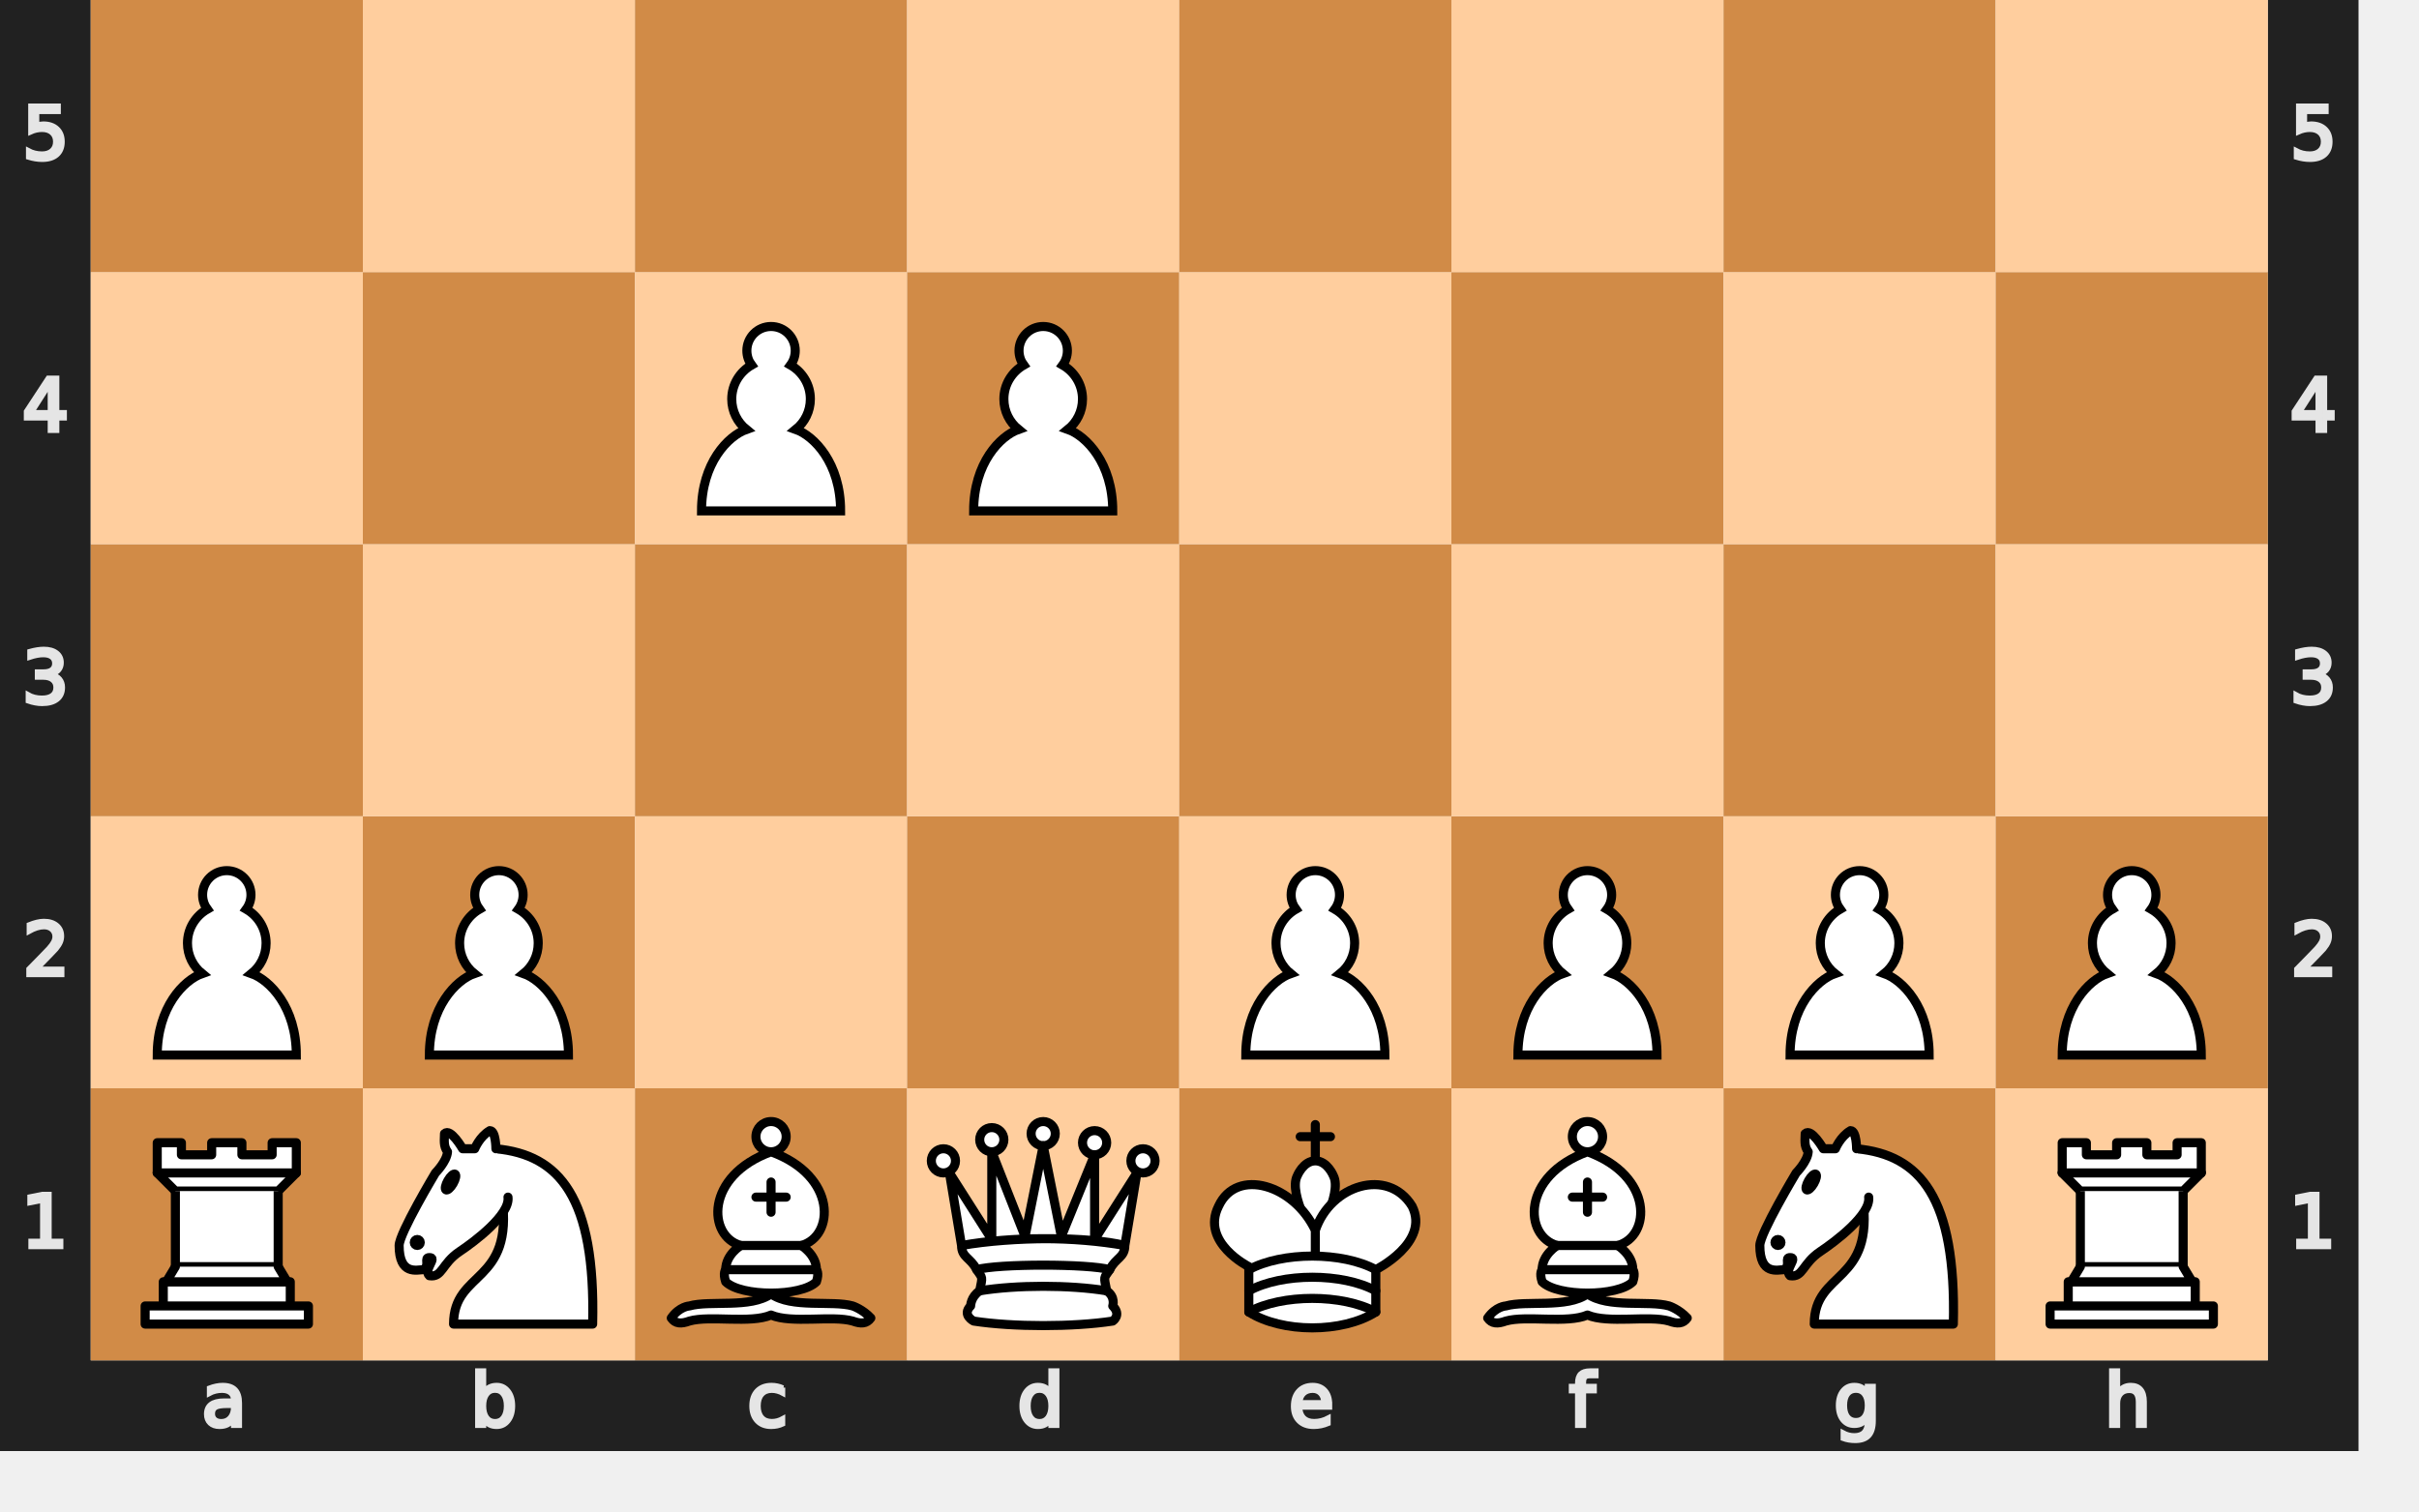
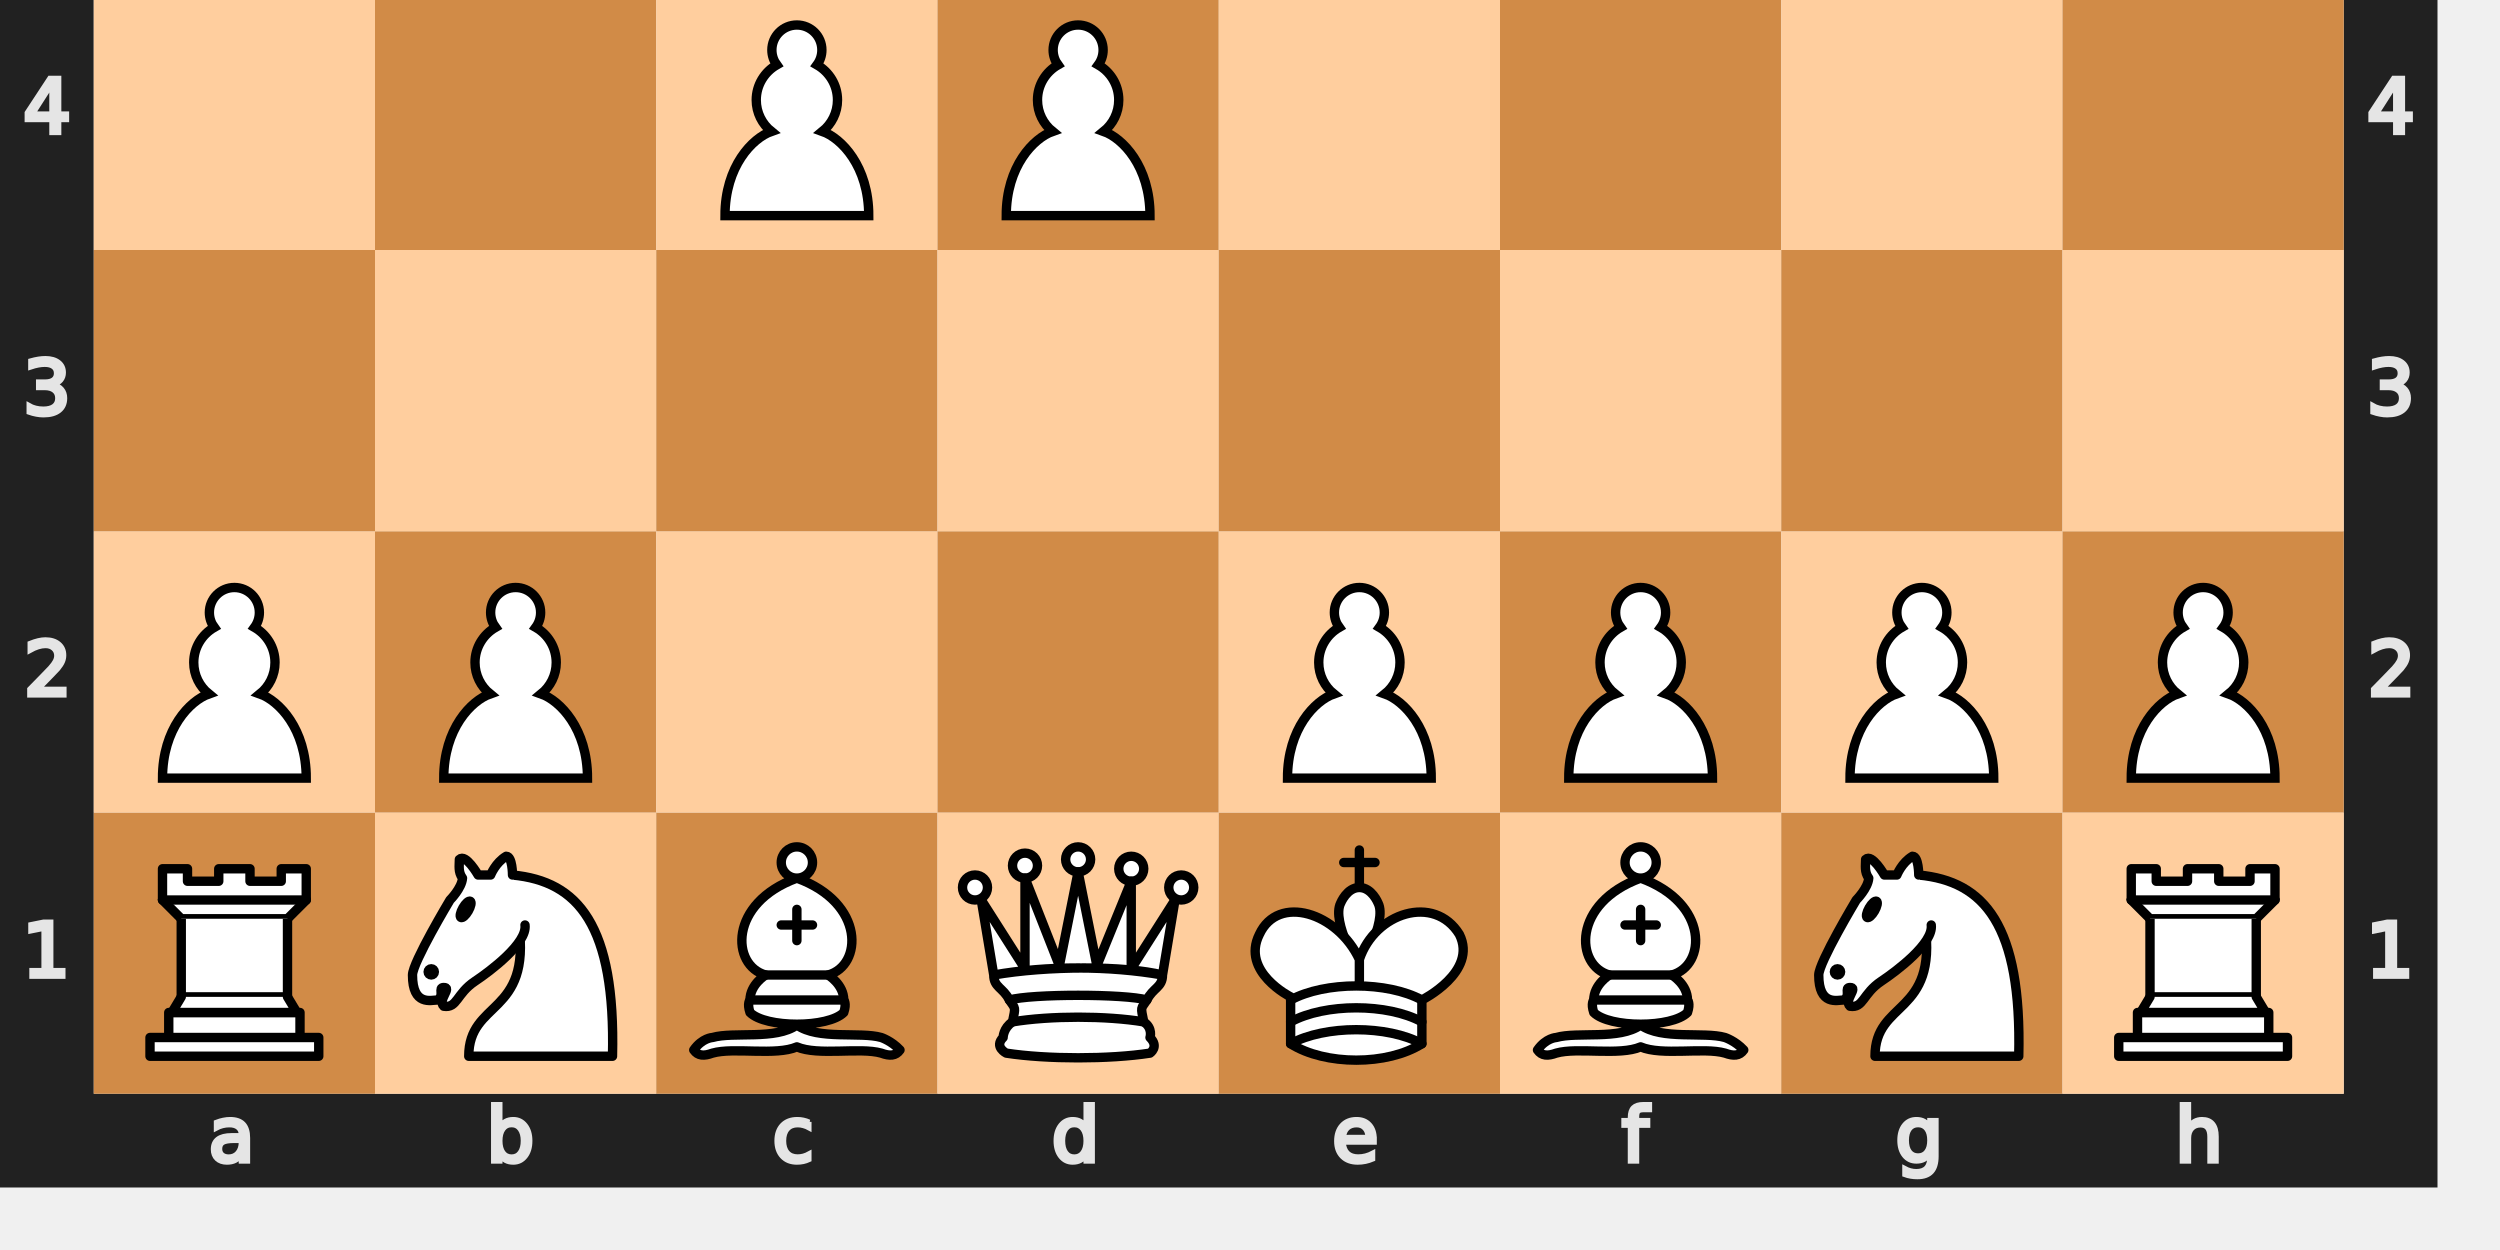
- <svg xmlns="http://www.w3.org/2000/svg" xmlns:xlink="http://www.w3.org/1999/xlink" viewBox="0 150.0 400 250.0" width="400" height="250.0">
+ <svg xmlns="http://www.w3.org/2000/svg" xmlns:xlink="http://www.w3.org/1999/xlink" viewBox="0 200.0 400 200.0" width="400" height="200.0">
  <defs>
    <g id="white-pawn" class="white pawn">
      <path d="M22.5 9c-2.21 0-4 1.79-4 4 0 .89.29 1.71.78 2.38C17.33 16.5 16 18.59 16 21c0 2.03.94 3.84 2.41 5.03-3 1.06-7.41 5.55-7.41 13.47h23c0-7.92-4.41-12.41-7.41-13.47 1.47-1.19 2.41-3 2.41-5.03 0-2.41-1.33-4.5-3.28-5.62.49-.67.78-1.49.78-2.38 0-2.21-1.79-4-4-4z" fill="#fff" stroke="#000" stroke-width="1.5" stroke-linecap="round" />
    </g>
    <g id="white-knight" class="white knight" fill="none" fill-rule="evenodd" stroke="#000" stroke-width="1.5" stroke-linecap="round" stroke-linejoin="round">
      <path d="M 22,10 C 32.5,11 38.5,18 38,39 L 15,39 C 15,30 25,32.5 23,18" style="fill:#ffffff; stroke:#000000;" />
      <path d="M 24,18 C 24.38,20.91 18.45,25.37 16,27 C 13,29 13.18,31.34 11,31 C 9.958,30.06 12.41,27.96 11,28 C 10,28 11.19,29.23 10,30 C 9,30 5.997,31 6,26 C 6,24 12,14 12,14 C 12,14 13.89,12.1 14,10.5 C 13.27,9.506 13.5,8.5 13.5,7.5 C 14.5,6.5 16.5,10 16.5,10 L 18.5,10 C 18.5,10 19.28,8.008 21,7 C 22,7 22,10 22,10" style="fill:#ffffff; stroke:#000000;" />
      <path d="M 9.5 25.5 A 0.5 0.5 0 1 1 8.5,25.5 A 0.5 0.5 0 1 1 9.5 25.5 z" style="fill:#000000; stroke:#000000;" />
      <path d="M 15 15.5 A 0.5 1.5 0 1 1 14,15.5 A 0.5 1.5 0 1 1 15 15.5 z" transform="matrix(0.866,0.5,-0.5,0.866,9.693,-5.173)" style="fill:#000000; stroke:#000000;" />
    </g>
    <g id="white-bishop" class="white bishop" fill="none" fill-rule="evenodd" stroke="#000" stroke-width="1.5" stroke-linecap="round" stroke-linejoin="round">
      <g fill="#fff" stroke-linecap="butt">
        <path d="M9 36c3.39-.97 10.11.43 13.5-2 3.39 2.43 10.11 1.03 13.5 2 0 0 1.65.54 3 2-.68.97-1.65.99-3 .5-3.39-.97-10.11.46-13.5-1-3.39 1.46-10.11.03-13.5 1-1.354.49-2.323.47-3-.5 1.354-1.94 3-2 3-2zM15 32c2.5 2.5 12.5 2.5 15 0 .5-1.5 0-2 0-2 0-2.5-2.5-4-2.5-4 5.5-1.5 6-11.5-5-15.5-11 4-10.5 14-5 15.5 0 0-2.5 1.5-2.5 4 0 0-.5.5 0 2zM25 8a2.5 2.5 0 1 1-5 0 2.5 2.5 0 1 1 5 0z" />
      </g>
      <path d="M17.5 26h10M15 30h15m-7.5-14.5v5M20 18h5" stroke-linejoin="miter" />
    </g>
    <g id="white-rook" class="white rook" fill="#fff" fill-rule="evenodd" stroke="#000" stroke-width="1.5" stroke-linecap="round" stroke-linejoin="round">
      <path d="M9 39h27v-3H9v3zM12 36v-4h21v4H12zM11 14V9h4v2h5V9h5v2h5V9h4v5" stroke-linecap="butt" />
      <path d="M34 14l-3 3H14l-3-3" />
      <path d="M31 17v12.5H14V17" stroke-linecap="butt" stroke-linejoin="miter" />
      <path d="M31 29.5l1.5 2.5h-20l1.5-2.5" />
      <path d="M11 14h23" fill="none" stroke-linejoin="miter" />
    </g>
    <g id="white-queen" class="white queen" fill="#fff" fill-rule="evenodd" stroke="#000" stroke-width="1.5" stroke-linecap="round" stroke-linejoin="round">
      <path d="M8 12a2 2 0 1 1-4 0 2 2 0 1 1 4 0zM24.5 7.5a2 2 0 1 1-4 0 2 2 0 1 1 4 0zM41 12a2 2 0 1 1-4 0 2 2 0 1 1 4 0zM16 8.5a2 2 0 1 1-4 0 2 2 0 1 1 4 0zM33 9a2 2 0 1 1-4 0 2 2 0 1 1 4 0z" />
      <path d="M9 26c8.5-1.5 21-1.5 27 0l2-12-7 11V11l-5.5 13.5-3-15-3 15-5.5-14V25L7 14l2 12zM9 26c0 2 1.5 2 2.5 4 1 1.5 1 1 .5 3.5-1.5 1-1.5 2.5-1.5 2.5-1.5 1.5.5 2.5.5 2.5 6.5 1 16.5 1 23 0 0 0 1.5-1 0-2.5 0 0 .5-1.5-1-2.5-.5-2.5-.5-2 .5-3.5 1-2 2.5-2 2.5-4-8.5-1.5-18.5-1.5-27 0z" stroke-linecap="butt" />
      <path d="M11.5 30c3.5-1 18.5-1 22 0M12 33.5c6-1 15-1 21 0" fill="none" />
    </g>
    <g id="white-king" class="white king" fill="none" fill-rule="evenodd" stroke="#000" stroke-width="1.5" stroke-linecap="round" stroke-linejoin="round">
      <path d="M22.5 11.63V6M20 8h5" stroke-linejoin="miter" />
      <path d="M22.5 25s4.5-7.5 3-10.5c0 0-1-2.5-3-2.5s-3 2.5-3 2.5c-1.5 3 3 10.5 3 10.5" fill="#fff" stroke-linecap="butt" stroke-linejoin="miter" />
      <path d="M11.5 37c5.5 3.5 15.5 3.5 21 0v-7s9-4.5 6-10.5c-4-6.5-13.5-3.5-16 4V27v-3.5c-3.5-7.5-13-10.5-16-4-3 6 5 10 5 10V37z" fill="#fff" />
      <path d="M11.5 30c5.5-3 15.5-3 21 0m-21 3.5c5.5-3 15.5-3 21 0m-21 3.5c5.5-3 15.5-3 21 0" />
    </g>
  </defs>
  <rect x="7.5" y="7.5" width="375" height="375" fill="none" stroke="#212121" stroke-width="15" />
  <g transform="translate(20, 1) scale(0.75, 0.75)" fill="#e5e5e5" stroke="#e5e5e5">
    <path d="M23.328 10.016q-1.742 0-2.414.398-.672.398-.672 1.36 0 .765.5 1.218.508.445 1.375.445 1.196 0 1.914-.843.727-.852.727-2.258v-.32zm2.867-.594v4.992h-1.437v-1.328q-.492.797-1.227 1.18-.734.375-1.797.375-1.343 0-2.14-.75-.79-.758-.79-2.024 0-1.476.985-2.226.992-.75 2.953-.75h2.016V8.75q0-.992-.656-1.531-.649-.547-1.829-.547-.75 0-1.46.18-.711.18-1.368.539V6.062q.79-.304 1.532-.453.742-.156 1.445-.156 1.898 0 2.836.984.937.985.937 2.985z" />
  </g>
  <g transform="translate(20, 375) scale(0.75, 0.75)" fill="#e5e5e5" stroke="#e5e5e5">
    <path d="M23.328 10.016q-1.742 0-2.414.398-.672.398-.672 1.36 0 .765.5 1.218.508.445 1.375.445 1.196 0 1.914-.843.727-.852.727-2.258v-.32zm2.867-.594v4.992h-1.437v-1.328q-.492.797-1.227 1.18-.734.375-1.797.375-1.343 0-2.14-.75-.79-.758-.79-2.024 0-1.476.985-2.226.992-.75 2.953-.75h2.016V8.75q0-.992-.656-1.531-.649-.547-1.829-.547-.75 0-1.46.18-.711.18-1.368.539V6.062q.79-.304 1.532-.453.742-.156 1.445-.156 1.898 0 2.836.984.937.985.937 2.985z" />
  </g>
  <g transform="translate(65, 1) scale(0.75, 0.75)" fill="#e5e5e5" stroke="#e5e5e5">
    <path d="M24.922 10.047q0-1.586-.656-2.485-.649-.906-1.79-.906-1.14 0-1.796.906-.649.899-.649 2.485 0 1.586.649 2.492.656.898 1.797.898 1.14 0 1.789-.898.656-.906.656-2.492zm-4.89-3.055q.452-.781 1.14-1.156.695-.383 1.656-.383 1.594 0 2.586 1.266 1 1.265 1 3.328 0 2.062-1 3.328-.992 1.266-2.586 1.266-.96 0-1.656-.375-.688-.383-1.14-1.164v1.312h-1.446V2.258h1.445z" />
  </g>
  <g transform="translate(65, 375) scale(0.75, 0.75)" fill="#e5e5e5" stroke="#e5e5e5">
    <path d="M24.922 10.047q0-1.586-.656-2.485-.649-.906-1.79-.906-1.14 0-1.796.906-.649.899-.649 2.485 0 1.586.649 2.492.656.898 1.797.898 1.14 0 1.789-.898.656-.906.656-2.492zm-4.89-3.055q.452-.781 1.14-1.156.695-.383 1.656-.383 1.594 0 2.586 1.266 1 1.265 1 3.328 0 2.062-1 3.328-.992 1.266-2.586 1.266-.96 0-1.656-.375-.688-.383-1.14-1.164v1.312h-1.446V2.258h1.445z" />
  </g>
  <g transform="translate(110, 1) scale(0.75, 0.75)" fill="#e5e5e5" stroke="#e5e5e5">
    <path d="M25.96 6v1.344q-.608-.336-1.226-.5-.609-.172-1.234-.172-1.398 0-2.172.89-.773.883-.773 2.485 0 1.601.773 2.492.774.883 2.172.883.625 0 1.234-.164.618-.172 1.227-.508v1.328q-.602.281-1.25.422-.64.14-1.367.14-1.977 0-3.14-1.242-1.165-1.242-1.165-3.351 0-2.14 1.172-3.367 1.18-1.227 3.227-1.227.664 0 1.296.14.633.134 1.227.407z" />
  </g>
  <g transform="translate(110, 375) scale(0.75, 0.75)" fill="#e5e5e5" stroke="#e5e5e5">
    <path d="M25.96 6v1.344q-.608-.336-1.226-.5-.609-.172-1.234-.172-1.398 0-2.172.89-.773.883-.773 2.485 0 1.601.773 2.492.774.883 2.172.883.625 0 1.234-.164.618-.172 1.227-.508v1.328q-.602.281-1.25.422-.64.14-1.367.14-1.977 0-3.14-1.242-1.165-1.242-1.165-3.351 0-2.14 1.172-3.367 1.18-1.227 3.227-1.227.664 0 1.296.14.633.134 1.227.407z" />
  </g>
  <g transform="translate(155, 1) scale(0.75, 0.75)" fill="#e5e5e5" stroke="#e5e5e5">
    <path d="M24.973 6.992V2.258h1.437v12.156h-1.437v-1.312q-.453.78-1.149 1.164-.687.375-1.656.375-1.586 0-2.586-1.266-.992-1.266-.992-3.328 0-2.063.992-3.328 1-1.266 2.586-1.266.969 0 1.656.383.696.375 1.149 1.156zm-4.899 3.055q0 1.586.649 2.492.656.898 1.797.898 1.14 0 1.796-.898.657-.906.657-2.492 0-1.586-.657-2.485-.656-.906-1.796-.906-1.141 0-1.797.906-.649.899-.649 2.485z" />
  </g>
  <g transform="translate(155, 375) scale(0.75, 0.75)" fill="#e5e5e5" stroke="#e5e5e5">
    <path d="M24.973 6.992V2.258h1.437v12.156h-1.437v-1.312q-.453.78-1.149 1.164-.687.375-1.656.375-1.586 0-2.586-1.266-.992-1.266-.992-3.328 0-2.063.992-3.328 1-1.266 2.586-1.266.969 0 1.656.383.696.375 1.149 1.156zm-4.899 3.055q0 1.586.649 2.492.656.898 1.797.898 1.14 0 1.796-.898.657-.906.657-2.492 0-1.586-.657-2.485-.656-.906-1.796-.906-1.141 0-1.797.906-.649.899-.649 2.485z" />
  </g>
  <g transform="translate(200, 1) scale(0.75, 0.75)" fill="#e5e5e5" stroke="#e5e5e5">
    <path d="M26.555 9.68v.703h-6.61q.094 1.484.89 2.265.806.774 2.235.774.828 0 1.602-.203.781-.203 1.547-.61v1.36q-.774.328-1.586.5-.813.172-1.649.172-2.093 0-3.32-1.22-1.219-1.218-1.219-3.296 0-2.148 1.157-3.406 1.164-1.266 3.132-1.266 1.766 0 2.79 1.14 1.03 1.134 1.03 3.087zm-1.438-.422q-.015-1.18-.664-1.883-.64-.703-1.703-.703-1.203 0-1.93.68-.718.68-.828 1.914z" />
  </g>
  <g transform="translate(200, 375) scale(0.75, 0.75)" fill="#e5e5e5" stroke="#e5e5e5">
    <path d="M26.555 9.68v.703h-6.61q.094 1.484.89 2.265.806.774 2.235.774.828 0 1.602-.203.781-.203 1.547-.61v1.36q-.774.328-1.586.5-.813.172-1.649.172-2.093 0-3.32-1.22-1.219-1.218-1.219-3.296 0-2.148 1.157-3.406 1.164-1.266 3.132-1.266 1.766 0 2.79 1.14 1.03 1.134 1.03 3.087zm-1.438-.422q-.015-1.18-.664-1.883-.64-.703-1.703-.703-1.203 0-1.93.68-.718.68-.828 1.914z" />
  </g>
  <g transform="translate(245, 1) scale(0.75, 0.75)" fill="#e5e5e5" stroke="#e5e5e5">
    <path d="M25.285 2.258v1.195H23.91q-.773 0-1.078.313-.297.312-.297 1.125v.773h2.367v1.117h-2.367v7.633H21.09V6.781h-1.375V5.664h1.375v-.61q0-1.46.68-2.124.68-.672 2.156-.672z" />
  </g>
  <g transform="translate(245, 375) scale(0.75, 0.75)" fill="#e5e5e5" stroke="#e5e5e5">
    <path d="M25.285 2.258v1.195H23.91q-.773 0-1.078.313-.297.312-.297 1.125v.773h2.367v1.117h-2.367v7.633H21.09V6.781h-1.375V5.664h1.375v-.61q0-1.46.68-2.124.68-.672 2.156-.672z" />
  </g>
  <g transform="translate(290, 1) scale(0.75, 0.75)" fill="#e5e5e5" stroke="#e5e5e5">
    <path d="M24.973 9.937q0-1.562-.649-2.421-.64-.86-1.804-.86-1.157 0-1.805.86-.64.859-.64 2.421 0 1.555.64 2.415.648.859 1.805.859 1.164 0 1.804-.86.649-.859.649-2.414zm1.437 3.391q0 2.234-.992 3.32-.992 1.094-3.04 1.094-.757 0-1.429-.117-.672-.11-1.304-.344v-1.398q.632.344 1.25.508.617.164 1.257.164 1.414 0 2.118-.743.703-.734.703-2.226v-.711q-.446.773-1.141 1.156-.695.383-1.664.383-1.61 0-2.594-1.227-.984-1.226-.984-3.25 0-2.03.984-3.257.985-1.227 2.594-1.227.969 0 1.664.383t1.14 1.156V5.664h1.438z" />
  </g>
  <g transform="translate(290, 375) scale(0.75, 0.75)" fill="#e5e5e5" stroke="#e5e5e5">
    <path d="M24.973 9.937q0-1.562-.649-2.421-.64-.86-1.804-.86-1.157 0-1.805.86-.64.859-.64 2.421 0 1.555.64 2.415.648.859 1.805.859 1.164 0 1.804-.86.649-.859.649-2.414zm1.437 3.391q0 2.234-.992 3.32-.992 1.094-3.04 1.094-.757 0-1.429-.117-.672-.11-1.304-.344v-1.398q.632.344 1.25.508.617.164 1.257.164 1.414 0 2.118-.743.703-.734.703-2.226v-.711q-.446.773-1.141 1.156-.695.383-1.664.383-1.61 0-2.594-1.227-.984-1.226-.984-3.25 0-2.03.984-3.257.985-1.227 2.594-1.227.969 0 1.664.383t1.14 1.156V5.664h1.438z" />
  </g>
  <g transform="translate(335, 1) scale(0.75, 0.75)" fill="#e5e5e5" stroke="#e5e5e5">
    <path d="M26.164 9.133v5.281h-1.437V9.18q0-1.243-.485-1.86-.484-.617-1.453-.617-1.164 0-1.836.742-.672.742-.672 2.024v4.945h-1.445V2.258h1.445v4.765q.516-.789 1.211-1.18.703-.39 1.617-.39 1.508 0 2.282.938.773.93.773 2.742z" />
  </g>
  <g transform="translate(335, 375) scale(0.75, 0.75)" fill="#e5e5e5" stroke="#e5e5e5">
    <path d="M26.164 9.133v5.281h-1.437V9.18q0-1.243-.485-1.86-.484-.617-1.453-.617-1.164 0-1.836.742-.672.742-.672 2.024v4.945h-1.445V2.258h1.445v4.765q.516-.789 1.211-1.18.703-.39 1.617-.39 1.508 0 2.282.938.773.93.773 2.742z" />
  </g>
  <g transform="translate(0, 335) scale(0.75, 0.75)" fill="#e5e5e5" stroke="#e5e5e5">
    <path d="M6.754 26.996h2.578v-8.898l-2.805.562v-1.437l2.79-.563h1.578v10.336h2.578v1.328h-6.72z" />
  </g>
  <g transform="translate(375, 335) scale(0.75, 0.75)" fill="#e5e5e5" stroke="#e5e5e5">
    <path d="M6.754 26.996h2.578v-8.898l-2.805.562v-1.437l2.79-.563h1.578v10.336h2.578v1.328h-6.72z" />
  </g>
  <g transform="translate(0, 290) scale(0.75, 0.75)" fill="#e5e5e5" stroke="#e5e5e5">
    <path d="M8.195 26.996h5.508v1.328H6.297v-1.328q.898-.93 2.445-2.492 1.555-1.57 1.953-2.024.758-.851 1.055-1.437.305-.594.305-1.164 0-.93-.657-1.516-.648-.586-1.695-.586-.742 0-1.57.258-.82.258-1.758.781v-1.593q.953-.383 1.781-.578.828-.196 1.516-.196 1.812 0 2.89.906 1.079.907 1.079 2.422 0 .72-.274 1.368-.265.64-.976 1.515-.196.227-1.243 1.313-1.046 1.078-2.953 3.023z" />
  </g>
  <g transform="translate(375, 290) scale(0.75, 0.75)" fill="#e5e5e5" stroke="#e5e5e5">
    <path d="M8.195 26.996h5.508v1.328H6.297v-1.328q.898-.93 2.445-2.492 1.555-1.57 1.953-2.024.758-.851 1.055-1.437.305-.594.305-1.164 0-.93-.657-1.516-.648-.586-1.695-.586-.742 0-1.57.258-.82.258-1.758.781v-1.593q.953-.383 1.781-.578.828-.196 1.516-.196 1.812 0 2.89.906 1.079.907 1.079 2.422 0 .72-.274 1.368-.265.64-.976 1.515-.196.227-1.243 1.313-1.046 1.078-2.953 3.023z" />
  </g>
  <g transform="translate(0, 245) scale(0.75, 0.75)" fill="#e5e5e5" stroke="#e5e5e5">
    <path d="M11.434 22.035q1.132.242 1.765 1.008.64.766.64 1.89 0 1.727-1.187 2.672-1.187.946-3.375.946-.734 0-1.515-.149-.774-.14-1.602-.43V26.45q.656.383 1.438.578.78.196 1.632.196 1.485 0 2.258-.586.782-.586.782-1.703 0-1.032-.727-1.61-.719-.586-2.008-.586h-1.36v-1.297h1.423q1.164 0 1.78-.46.618-.47.618-1.344 0-.899-.64-1.375-.633-.485-1.82-.485-.65 0-1.391.141-.743.14-1.633.437V16.95q.898-.25 1.68-.375.788-.125 1.484-.125 1.797 0 2.844.82 1.046.813 1.046 2.204 0 .968-.554 1.64-.555.664-1.578.922z" />
  </g>
  <g transform="translate(375, 245) scale(0.75, 0.75)" fill="#e5e5e5" stroke="#e5e5e5">
    <path d="M11.434 22.035q1.132.242 1.765 1.008.64.766.64 1.89 0 1.727-1.187 2.672-1.187.946-3.375.946-.734 0-1.515-.149-.774-.14-1.602-.43V26.45q.656.383 1.438.578.78.196 1.632.196 1.485 0 2.258-.586.782-.586.782-1.703 0-1.032-.727-1.61-.719-.586-2.008-.586h-1.36v-1.297h1.423q1.164 0 1.78-.46.618-.47.618-1.344 0-.899-.64-1.375-.633-.485-1.82-.485-.65 0-1.391.141-.743.14-1.633.437V16.95q.898-.25 1.68-.375.788-.125 1.484-.125 1.797 0 2.844.82 1.046.813 1.046 2.204 0 .968-.554 1.64-.555.664-1.578.922z" />
  </g>
  <g transform="translate(0, 200) scale(0.75, 0.75)" fill="#e5e5e5" stroke="#e5e5e5">
    <path d="M11.016 18.035L7.03 24.262h3.985zm-.414-1.375h1.984v7.602h1.664v1.312h-1.664v2.75h-1.57v-2.75H5.75v-1.523z" />
  </g>
  <g transform="translate(375, 200) scale(0.75, 0.75)" fill="#e5e5e5" stroke="#e5e5e5">
    <path d="M11.016 18.035L7.03 24.262h3.985zm-.414-1.375h1.984v7.602h1.664v1.312h-1.664v2.75h-1.57v-2.75H5.75v-1.523z" />
  </g>
  <g transform="translate(0, 155) scale(0.75, 0.75)" fill="#e5e5e5" stroke="#e5e5e5">
    <path d="M6.719 16.66h6.195v1.328h-4.75v2.86q.344-.118.688-.172.343-.063.687-.063 1.953 0 3.094 1.07 1.14 1.07 1.14 2.899 0 1.883-1.171 2.93-1.172 1.039-3.305 1.039-.735 0-1.5-.125-.758-.125-1.57-.375v-1.586q.703.383 1.453.57.75.188 1.586.188 1.351 0 2.14-.711.79-.711.79-1.93 0-1.219-.79-1.93-.789-.71-2.14-.71-.633 0-1.266.14-.625.14-1.281.438z" />
  </g>
  <g transform="translate(375, 155) scale(0.75, 0.75)" fill="#e5e5e5" stroke="#e5e5e5">
    <path d="M6.719 16.66h6.195v1.328h-4.75v2.86q.344-.118.688-.172.343-.063.687-.063 1.953 0 3.094 1.07 1.14 1.07 1.14 2.899 0 1.883-1.171 2.93-1.172 1.039-3.305 1.039-.735 0-1.5-.125-.758-.125-1.57-.375v-1.586q.703.383 1.453.57.75.188 1.586.188 1.351 0 2.14-.711.79-.711.79-1.93 0-1.219-.79-1.93-.789-.71-2.14-.71-.633 0-1.266.14-.625.14-1.281.438z" />
  </g>
  <g transform="translate(0, 110) scale(0.75, 0.75)" fill="#e5e5e5" stroke="#e5e5e5">
    <path d="M10.137 21.863q-1.063 0-1.688.727-.617.726-.617 1.992 0 1.258.617 1.992.625.727 1.688.727 1.062 0 1.68-.727.624-.734.624-1.992 0-1.266-.625-1.992-.617-.727-1.68-.727zm3.133-4.945v1.437q-.594-.28-1.204-.43-.601-.148-1.195-.148-1.562 0-2.39 1.055-.82 1.055-.938 3.188.46-.68 1.156-1.04.696-.367 1.531-.367 1.758 0 2.774 1.07 1.023 1.063 1.023 2.899 0 1.797-1.062 2.883-1.063 1.086-2.828 1.086-2.024 0-3.094-1.547-1.07-1.555-1.07-4.5 0-2.766 1.312-4.406 1.313-1.649 3.524-1.649.593 0 1.195.117.61.118 1.266.352z" />
  </g>
  <g transform="translate(375, 110) scale(0.75, 0.75)" fill="#e5e5e5" stroke="#e5e5e5">
    <path d="M10.137 21.863q-1.063 0-1.688.727-.617.726-.617 1.992 0 1.258.617 1.992.625.727 1.688.727 1.062 0 1.68-.727.624-.734.624-1.992 0-1.266-.625-1.992-.617-.727-1.68-.727zm3.133-4.945v1.437q-.594-.28-1.204-.43-.601-.148-1.195-.148-1.562 0-2.39 1.055-.82 1.055-.938 3.188.46-.68 1.156-1.04.696-.367 1.531-.367 1.758 0 2.774 1.07 1.023 1.063 1.023 2.899 0 1.797-1.062 2.883-1.063 1.086-2.828 1.086-2.024 0-3.094-1.547-1.07-1.555-1.07-4.5 0-2.766 1.312-4.406 1.313-1.649 3.524-1.649.593 0 1.195.117.61.118 1.266.352z" />
  </g>
  <g transform="translate(0, 65) scale(0.75, 0.75)" fill="#e5e5e5" stroke="#e5e5e5">
    <path d="M6.25 16.66h7.5v.672L9.516 28.324H7.867l3.985-10.336H6.25z" />
  </g>
  <g transform="translate(375, 65) scale(0.75, 0.75)" fill="#e5e5e5" stroke="#e5e5e5">
    <path d="M6.25 16.66h7.5v.672L9.516 28.324H7.867l3.985-10.336H6.25z" />
  </g>
  <g transform="translate(0, 20) scale(0.75, 0.75)" fill="#e5e5e5" stroke="#e5e5e5">
    <path d="M10 22.785q-1.125 0-1.773.602-.641.601-.641 1.656t.64 1.656q.649.602 1.774.602t1.773-.602q.649-.61.649-1.656 0-1.055-.649-1.656-.64-.602-1.773-.602zm-1.578-.672q-1.016-.25-1.586-.945-.563-.695-.563-1.695 0-1.399.993-2.211 1-.813 2.734-.813 1.742 0 2.734.813.993.812.993 2.21 0 1-.57 1.696-.563.695-1.571.945 1.14.266 1.773 1.04.641.773.641 1.89 0 1.695-1.04 2.602-1.03.906-2.96.906t-2.969-.906Q6 26.738 6 25.043q0-1.117.64-1.89.641-.774 1.782-1.04zm-.578-2.492q0 .906.562 1.414.57.508 1.594.508 1.016 0 1.586-.508.578-.508.578-1.414 0-.906-.578-1.414-.57-.508-1.586-.508-1.023 0-1.594.508-.562.508-.562 1.414z" />
  </g>
  <g transform="translate(375, 20) scale(0.75, 0.75)" fill="#e5e5e5" stroke="#e5e5e5">
    <path d="M10 22.785q-1.125 0-1.773.602-.641.601-.641 1.656t.64 1.656q.649.602 1.774.602t1.773-.602q.649-.61.649-1.656 0-1.055-.649-1.656-.64-.602-1.773-.602zm-1.578-.672q-1.016-.25-1.586-.945-.563-.695-.563-1.695 0-1.399.993-2.211 1-.813 2.734-.813 1.742 0 2.734.813.993.812.993 2.21 0 1-.57 1.696-.563.695-1.571.945 1.14.266 1.773 1.04.641.773.641 1.89 0 1.695-1.04 2.602-1.03.906-2.96.906t-2.969-.906Q6 26.738 6 25.043q0-1.117.64-1.89.641-.774 1.782-1.04zm-.578-2.492q0 .906.562 1.414.57.508 1.594.508 1.016 0 1.586-.508.578-.508.578-1.414 0-.906-.578-1.414-.57-.508-1.586-.508-1.023 0-1.594.508-.562.508-.562 1.414z" />
  </g>
  <rect x="15" y="330" width="45" height="45" class="square dark a1" stroke="none" fill="#d18b47" />
  <rect x="60" y="330" width="45" height="45" class="square light b1" stroke="none" fill="#ffce9e" />
  <rect x="105" y="330" width="45" height="45" class="square dark c1" stroke="none" fill="#d18b47" />
  <rect x="150" y="330" width="45" height="45" class="square light d1" stroke="none" fill="#ffce9e" />
  <rect x="195" y="330" width="45" height="45" class="square dark e1" stroke="none" fill="#d18b47" />
  <rect x="240" y="330" width="45" height="45" class="square light f1" stroke="none" fill="#ffce9e" />
  <rect x="285" y="330" width="45" height="45" class="square dark g1" stroke="none" fill="#d18b47" />
  <rect x="330" y="330" width="45" height="45" class="square light h1" stroke="none" fill="#ffce9e" />
  <rect x="15" y="285" width="45" height="45" class="square light a2" stroke="none" fill="#ffce9e" />
  <rect x="60" y="285" width="45" height="45" class="square dark b2" stroke="none" fill="#d18b47" />
  <rect x="105" y="285" width="45" height="45" class="square light c2" stroke="none" fill="#ffce9e" />
  <rect x="150" y="285" width="45" height="45" class="square dark d2" stroke="none" fill="#d18b47" />
  <rect x="195" y="285" width="45" height="45" class="square light e2" stroke="none" fill="#ffce9e" />
  <rect x="240" y="285" width="45" height="45" class="square dark f2" stroke="none" fill="#d18b47" />
  <rect x="285" y="285" width="45" height="45" class="square light g2" stroke="none" fill="#ffce9e" />
  <rect x="330" y="285" width="45" height="45" class="square dark h2" stroke="none" fill="#d18b47" />
  <rect x="15" y="240" width="45" height="45" class="square dark a3" stroke="none" fill="#d18b47" />
  <rect x="60" y="240" width="45" height="45" class="square light b3" stroke="none" fill="#ffce9e" />
  <rect x="105" y="240" width="45" height="45" class="square dark c3" stroke="none" fill="#d18b47" />
  <rect x="150" y="240" width="45" height="45" class="square light d3" stroke="none" fill="#ffce9e" />
  <rect x="195" y="240" width="45" height="45" class="square dark e3" stroke="none" fill="#d18b47" />
  <rect x="240" y="240" width="45" height="45" class="square light f3" stroke="none" fill="#ffce9e" />
  <rect x="285" y="240" width="45" height="45" class="square dark g3" stroke="none" fill="#d18b47" />
  <rect x="330" y="240" width="45" height="45" class="square light h3" stroke="none" fill="#ffce9e" />
  <rect x="15" y="195" width="45" height="45" class="square light a4" stroke="none" fill="#ffce9e" />
  <rect x="60" y="195" width="45" height="45" class="square dark b4" stroke="none" fill="#d18b47" />
  <rect x="105" y="195" width="45" height="45" class="square light c4" stroke="none" fill="#ffce9e" />
  <rect x="150" y="195" width="45" height="45" class="square dark d4" stroke="none" fill="#d18b47" />
  <rect x="195" y="195" width="45" height="45" class="square light e4" stroke="none" fill="#ffce9e" />
  <rect x="240" y="195" width="45" height="45" class="square dark f4" stroke="none" fill="#d18b47" />
  <rect x="285" y="195" width="45" height="45" class="square light g4" stroke="none" fill="#ffce9e" />
  <rect x="330" y="195" width="45" height="45" class="square dark h4" stroke="none" fill="#d18b47" />
  <rect x="15" y="150" width="45" height="45" class="square dark a5" stroke="none" fill="#d18b47" />
  <rect x="60" y="150" width="45" height="45" class="square light b5" stroke="none" fill="#ffce9e" />
  <rect x="105" y="150" width="45" height="45" class="square dark c5" stroke="none" fill="#d18b47" />
  <rect x="150" y="150" width="45" height="45" class="square light d5" stroke="none" fill="#ffce9e" />
  <rect x="195" y="150" width="45" height="45" class="square dark e5" stroke="none" fill="#d18b47" />
  <rect x="240" y="150" width="45" height="45" class="square light f5" stroke="none" fill="#ffce9e" />
  <rect x="285" y="150" width="45" height="45" class="square dark g5" stroke="none" fill="#d18b47" />
  <rect x="330" y="150" width="45" height="45" class="square light h5" stroke="none" fill="#ffce9e" />
  <rect x="15" y="105" width="45" height="45" class="square light a6" stroke="none" fill="#ffce9e" />
  <rect x="60" y="105" width="45" height="45" class="square dark b6" stroke="none" fill="#d18b47" />
  <rect x="105" y="105" width="45" height="45" class="square light c6" stroke="none" fill="#ffce9e" />
  <rect x="150" y="105" width="45" height="45" class="square dark d6" stroke="none" fill="#d18b47" />
  <rect x="195" y="105" width="45" height="45" class="square light e6" stroke="none" fill="#ffce9e" />
  <rect x="240" y="105" width="45" height="45" class="square dark f6" stroke="none" fill="#d18b47" />
  <rect x="285" y="105" width="45" height="45" class="square light g6" stroke="none" fill="#ffce9e" />
  <rect x="330" y="105" width="45" height="45" class="square dark h6" stroke="none" fill="#d18b47" />
  <rect x="15" y="60" width="45" height="45" class="square dark a7" stroke="none" fill="#d18b47" />
  <rect x="60" y="60" width="45" height="45" class="square light b7" stroke="none" fill="#ffce9e" />
  <rect x="105" y="60" width="45" height="45" class="square dark c7" stroke="none" fill="#d18b47" />
  <rect x="150" y="60" width="45" height="45" class="square light d7" stroke="none" fill="#ffce9e" />
  <rect x="195" y="60" width="45" height="45" class="square dark e7" stroke="none" fill="#d18b47" />
  <rect x="240" y="60" width="45" height="45" class="square light f7" stroke="none" fill="#ffce9e" />
  <rect x="285" y="60" width="45" height="45" class="square dark g7" stroke="none" fill="#d18b47" />
  <rect x="330" y="60" width="45" height="45" class="square light h7" stroke="none" fill="#ffce9e" />
  <rect x="15" y="15" width="45" height="45" class="square light a8" stroke="none" fill="#ffce9e" />
  <rect x="60" y="15" width="45" height="45" class="square dark b8" stroke="none" fill="#d18b47" />
  <rect x="105" y="15" width="45" height="45" class="square light c8" stroke="none" fill="#ffce9e" />
  <rect x="150" y="15" width="45" height="45" class="square dark d8" stroke="none" fill="#d18b47" />
  <rect x="195" y="15" width="45" height="45" class="square light e8" stroke="none" fill="#ffce9e" />
  <rect x="240" y="15" width="45" height="45" class="square dark f8" stroke="none" fill="#d18b47" />
  <rect x="285" y="15" width="45" height="45" class="square light g8" stroke="none" fill="#ffce9e" />
  <rect x="330" y="15" width="45" height="45" class="square dark h8" stroke="none" fill="#d18b47" />
  <use href="#white-rook" xlink:href="#white-rook" transform="translate(15, 330)" />
  <use href="#white-knight" xlink:href="#white-knight" transform="translate(60, 330)" />
  <use href="#white-bishop" xlink:href="#white-bishop" transform="translate(105, 330)" />
  <use href="#white-queen" xlink:href="#white-queen" transform="translate(150, 330)" />
  <use href="#white-king" xlink:href="#white-king" transform="translate(195, 330)" />
  <use href="#white-bishop" xlink:href="#white-bishop" transform="translate(240, 330)" />
  <use href="#white-knight" xlink:href="#white-knight" transform="translate(285, 330)" />
  <use href="#white-rook" xlink:href="#white-rook" transform="translate(330, 330)" />
  <use href="#white-pawn" xlink:href="#white-pawn" transform="translate(15, 285)" />
  <use href="#white-pawn" xlink:href="#white-pawn" transform="translate(60, 285)" />
  <use href="#white-pawn" xlink:href="#white-pawn" transform="translate(195, 285)" />
  <use href="#white-pawn" xlink:href="#white-pawn" transform="translate(240, 285)" />
  <use href="#white-pawn" xlink:href="#white-pawn" transform="translate(285, 285)" />
  <use href="#white-pawn" xlink:href="#white-pawn" transform="translate(330, 285)" />
  <use href="#white-pawn" xlink:href="#white-pawn" transform="translate(105, 195)" />
  <use href="#white-pawn" xlink:href="#white-pawn" transform="translate(150, 195)" />
</svg>
